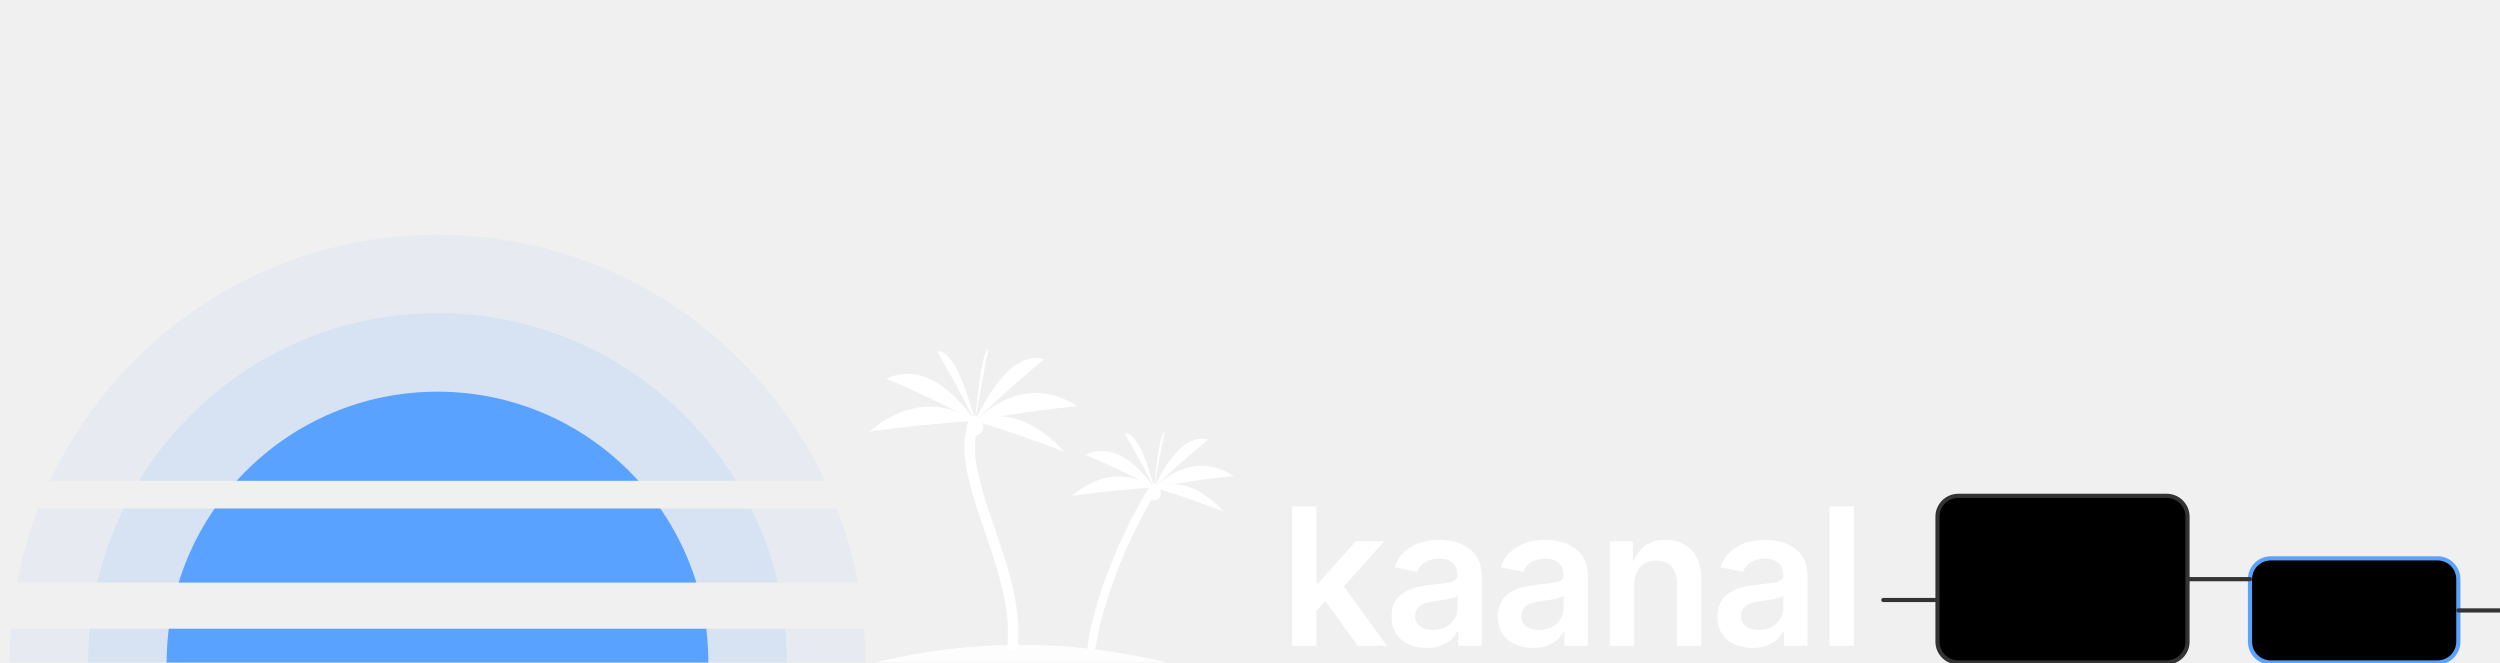
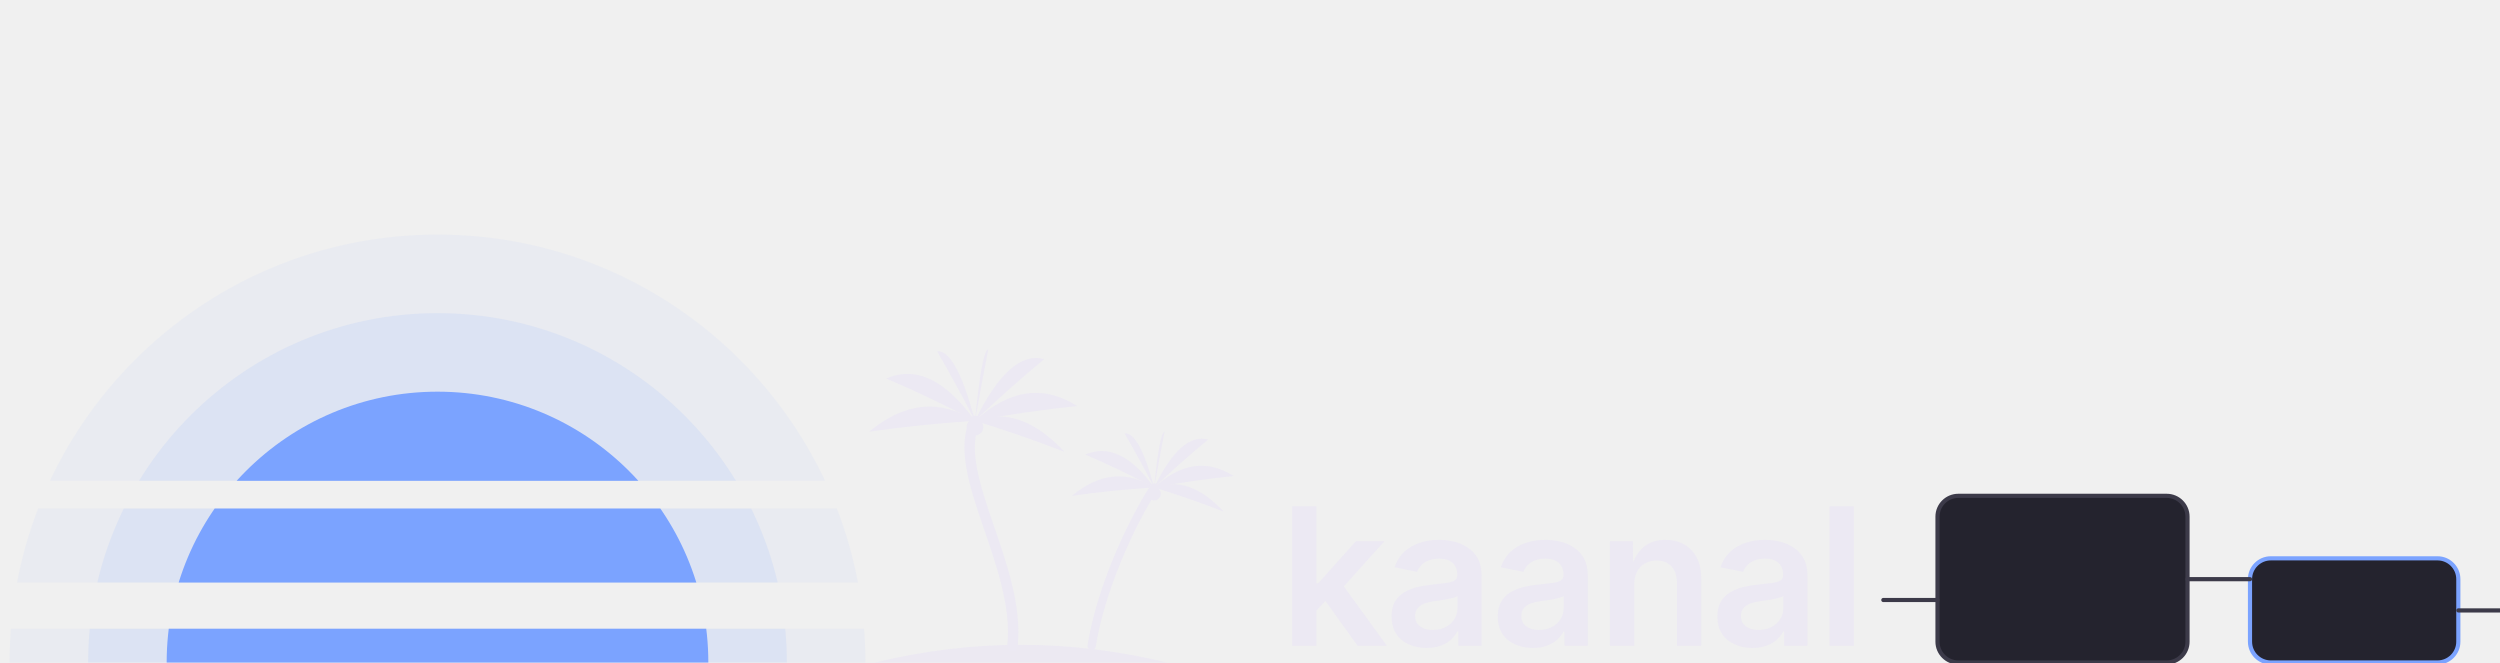
<svg xmlns="http://www.w3.org/2000/svg" viewBox="0 0 1200 318" width="1200" height="318">
  <clipPath id="kl-sun">
    <rect x="2.6" y="58" width="414.8" height="172.8" />
    <rect x="2.6" y="244.1" width="414.8" height="35.5" />
    <rect x="2.6" y="301.8" width="414.8" height="16.3" />
  </clipPath>
-   <g clip-path="url(#kl-sun)" fill="#5aa2ff">
+   <g clip-path="url(#kl-sun)" fill="#7ba3ff">
    <path d="M4.6 318A205.4 205.4 0 0 1 415.4 318Z" fill-opacity="0.06" />
    <path d="M42.3 318A167.7 167.7 0 0 1 377.7 318Z" fill-opacity="0.11" />
    <path d="M80 318A130 130 0 0 1 340 318Z" />
  </g>
-   <g fill="#ffffff">
+   <g fill="#ece9f3">
    <path d="M420 318Q490 301 560 318Z" fill-opacity="0.88" />
-     <path d="M486 310C490 271.6 456 227.5 468 202" fill="none" stroke="#ffffff" stroke-width="5" stroke-linecap="round" />
+     <path d="M486 310C490 271.6 456 227.5 468 202" fill="none" stroke="#ece9f3" stroke-width="5" stroke-linecap="round" />
    <path d="M468 202Q442.6 186.1 417.2 207.2Q442.6 203.6 468 202Z" />
    <path d="M468 202Q446.7 172.4 425.4 181.7Q446.7 190.8 468 202Z" />
    <path d="M468 202Q458.9 167.8 449.8 168.6Q458.9 184.3 468 202Z" />
    <path d="M468 202Q471.2 168.3 474.4 167.6Q471.2 183.9 468 202Z" />
    <path d="M468 202Q484.6 167.8 501.2 172.4Q484.6 186.1 468 202Z" />
    <path d="M468 202Q492.5 179.4 517.1 194.9Q492.5 197.4 468 202Z" />
    <path d="M468 202Q489.5 193.9 511 216.9Q489.5 208.6 468 202Z" />
    <circle cx="468" cy="205" r="4" />
-     <path d="M524 310C528 284.4 542 252.5 554 234" fill="none" stroke="#ffffff" stroke-width="4" stroke-linecap="round" />
+     <path d="M524 310C528 284.4 542 252.5 554 234" fill="none" stroke="#ece9f3" stroke-width="4" stroke-linecap="round" />
    <path d="M554 234Q534.2 221.6 514.5 238Q534.2 235.2 554 234Z" />
    <path d="M554 234Q537.5 211 520.9 218.2Q537.5 225.3 554 234Z" />
    <path d="M554 234Q546.9 207.4 539.8 208Q546.9 220.3 554 234Z" />
    <path d="M554 234Q556.5 207.8 559 207.2Q556.5 219.9 554 234Z" />
    <path d="M554 234Q566.9 207.4 579.9 211Q566.9 221.7 554 234Z" />
    <path d="M554 234Q573.1 216.4 592.2 228.5Q573.1 230.4 554 234Z" />
    <path d="M554 234Q570.7 227.7 587.4 245.6Q570.7 239.1 554 234Z" />
    <circle cx="554" cy="237" r="3.2" />
  </g>
-   <path data-wordmark="" d="M12.7 0L0 0L0-72.8L12.7-72.8L12.7-32.6L13.6-32.6L33.3-54.6L48.2-54.6L27-31L49.5 0L34.2 0L17.4-23.4L12.7-18.4L12.7 0M70.2 1.1Q65 1.1 60.8-0.8Q56.7-2.6 54.3-6.3Q51.9-10 51.9-15.3Q51.9-20 53.6-23Q55.4-26 58.3-27.8Q61.3-29.6 65-30.6Q68.7-31.5 72.7-31.9Q77.4-32.4 80.4-32.8Q83.4-33.2 84.8-34.1Q86.2-35 86.2-36.8L86.2-37.1Q86.2-39.7 85.1-41.6Q84-43.5 81.9-44.5Q79.8-45.5 76.7-45.5Q73.5-45.5 71.2-44.5Q68.8-43.6 67.4-42Q65.9-40.4 65.2-38.6L53.5-41Q55.1-45.8 58.4-49Q61.8-52.1 66.5-53.7Q71.1-55.3 76.6-55.3Q80.5-55.3 84.4-54.4Q88.3-53.5 91.6-51.3Q94.9-49.2 96.9-45.6Q98.9-41.9 98.9-36.5L98.9 0L86.7 0L86.7-7.5L86.2-7.5Q85-5.2 82.9-3.2Q80.8-1.3 77.6-0.1Q74.5 1.1 70.2 1.1M73.4-8.3Q77.4-8.3 80.3-9.9Q83.1-11.4 84.7-14Q86.3-16.6 86.3-19.6L86.3-26Q85.6-25.5 84.2-25.1Q82.7-24.7 80.8-24.3Q79-24 77.2-23.7Q75.4-23.5 74.2-23.3Q71.4-22.9 69.1-22.1Q66.8-21.2 65.5-19.6Q64.2-18 64.2-15.5Q64.2-13.1 65.4-11.5Q66.6-10 68.7-9.1Q70.8-8.3 73.4-8.3M125.6 1.1Q120.4 1.1 116.3-0.8Q112.1-2.6 109.7-6.3Q107.3-10 107.3-15.3Q107.3-20 109.1-23Q110.8-26 113.7-27.8Q116.7-29.6 120.4-30.6Q124.1-31.5 128.1-31.9Q132.9-32.4 135.8-32.8Q138.8-33.2 140.2-34.1Q141.6-35 141.6-36.8L141.6-37.1Q141.6-39.7 140.5-41.6Q139.5-43.5 137.3-44.5Q135.2-45.5 132.1-45.5Q128.9-45.5 126.6-44.5Q124.3-43.6 122.8-42Q121.3-40.4 120.7-38.6L108.9-41Q110.5-45.8 113.9-49Q117.2-52.1 121.9-53.7Q126.6-55.3 132-55.3Q135.9-55.3 139.8-54.4Q143.8-53.5 147-51.3Q150.3-49.2 152.3-45.6Q154.3-41.9 154.3-36.5L154.3 0L142.1 0L142.1-7.5L141.7-7.5Q140.4-5.2 138.3-3.2Q136.2-1.3 133-0.1Q129.9 1.1 125.6 1.1M128.9-8.3Q132.8-8.3 135.7-9.9Q138.5-11.4 140.1-14Q141.7-16.6 141.7-19.6L141.7-26Q141.1-25.5 139.6-25.1Q138.1-24.7 136.3-24.3Q134.4-24 132.6-23.7Q130.9-23.5 129.6-23.3Q126.8-22.9 124.5-22.1Q122.2-21.2 120.9-19.6Q119.6-18 119.6-15.5Q119.6-13.1 120.8-11.5Q122-10 124.1-9.1Q126.2-8.3 128.9-8.3M178.5-32L178.5 0L165.8 0L165.8-54.6L177.8-54.6L177.9-43.7Q180.1-48.9 183.7-51.8Q188.1-55.3 194.8-55.3Q200.4-55.3 204.6-52.9Q208.8-50.5 211.2-45.9Q213.5-41.3 213.5-34.7L213.5 0L200.8 0L200.8-32.8Q200.8-38.2 198-41.4Q195.1-44.5 190.1-44.5Q186.8-44.5 184.1-43Q181.5-41.6 180-38.7Q178.5-35.9 178.5-32M240.2 1.1Q235 1.1 230.9-0.8Q226.7-2.6 224.3-6.3Q221.9-10 221.9-15.3Q221.9-20 223.7-23Q225.4-26 228.4-27.8Q231.3-29.6 235-30.6Q238.7-31.5 242.7-31.9Q247.5-32.4 250.4-32.8Q253.4-33.2 254.8-34.1Q256.2-35 256.2-36.8L256.2-37.1Q256.2-39.7 255.1-41.6Q254.1-43.5 251.9-44.5Q249.8-45.5 246.7-45.5Q243.5-45.5 241.2-44.5Q238.9-43.6 237.4-42Q235.9-40.4 235.3-38.6L223.5-41Q225.1-45.8 228.5-49Q231.8-52.1 236.5-53.7Q241.2-55.3 246.6-55.3Q250.5-55.3 254.4-54.4Q258.4-53.5 261.6-51.3Q264.9-49.2 266.9-45.6Q268.9-41.9 268.9-36.5L268.9 0L256.7 0L256.7-7.5L256.3-7.5Q255-5.2 252.9-3.2Q250.8-1.3 247.6-0.1Q244.5 1.1 240.2 1.1M243.5-8.3Q247.4-8.3 250.3-9.9Q253.1-11.4 254.7-14Q256.3-16.6 256.3-19.6L256.3-26Q255.7-25.5 254.2-25.1Q252.7-24.7 250.9-24.3Q249-24 247.2-23.7Q245.5-23.5 244.2-23.3Q241.4-22.9 239.1-22.1Q236.8-21.2 235.5-19.6Q234.2-18 234.2-15.5Q234.2-13.1 235.4-11.5Q236.6-10 238.7-9.1Q240.8-8.3 243.5-8.3M280.4-72.8L293.1-72.8L293.1 0L280.4 0" fill="#ffffff" transform="translate(620.2 310) scale(0.92)" />
-   <rect x="930" y="238" width="120" height="80" rx="10" fill="#000000" stroke-width="2" stroke="#333333" />
-   <rect x="1080" y="268" width="100" height="50" rx="10" fill="#000000" stroke-width="2" stroke="#5aa2ff" />
-   <path d="M904 288H930M1050 278H1080M1180 293H1200" fill="none" stroke="#333333" stroke-width="2" stroke-linecap="round" />
+   <path data-wordmark="" d="M12.7 0L0 0L0-72.8L12.7-72.8L12.7-32.6L13.6-32.6L33.3-54.6L48.2-54.6L27-31L49.5 0L34.2 0L17.4-23.4L12.7-18.4L12.7 0M70.2 1.1Q65 1.1 60.8-0.8Q56.7-2.6 54.3-6.3Q51.9-10 51.9-15.3Q51.9-20 53.6-23Q55.4-26 58.3-27.8Q61.3-29.6 65-30.6Q68.7-31.5 72.7-31.9Q77.4-32.4 80.4-32.8Q83.4-33.2 84.8-34.1Q86.2-35 86.2-36.8L86.2-37.1Q86.2-39.7 85.1-41.6Q84-43.5 81.9-44.5Q79.8-45.5 76.7-45.5Q73.5-45.5 71.2-44.5Q68.8-43.6 67.4-42Q65.9-40.4 65.2-38.6L53.5-41Q55.1-45.8 58.4-49Q61.8-52.1 66.5-53.7Q71.1-55.3 76.6-55.3Q80.5-55.3 84.4-54.4Q88.3-53.5 91.6-51.3Q94.9-49.2 96.9-45.6Q98.9-41.9 98.9-36.5L98.9 0L86.7 0L86.7-7.5L86.2-7.5Q85-5.2 82.9-3.2Q80.8-1.3 77.6-0.1Q74.5 1.1 70.2 1.1M73.4-8.3Q77.4-8.3 80.3-9.9Q83.1-11.4 84.7-14Q86.3-16.6 86.3-19.6L86.3-26Q85.6-25.5 84.2-25.1Q82.7-24.7 80.8-24.3Q79-24 77.2-23.7Q75.4-23.5 74.2-23.3Q71.4-22.9 69.1-22.1Q66.8-21.2 65.5-19.6Q64.2-18 64.2-15.5Q64.2-13.1 65.4-11.5Q66.6-10 68.7-9.1Q70.8-8.3 73.4-8.3M125.6 1.1Q120.4 1.1 116.3-0.8Q112.1-2.6 109.7-6.3Q107.3-10 107.3-15.3Q107.3-20 109.1-23Q110.8-26 113.7-27.8Q116.7-29.6 120.4-30.6Q124.1-31.5 128.1-31.9Q132.9-32.4 135.8-32.8Q138.8-33.2 140.2-34.1Q141.6-35 141.6-36.8L141.6-37.1Q141.6-39.7 140.5-41.6Q139.5-43.5 137.3-44.5Q135.2-45.5 132.1-45.5Q128.9-45.5 126.6-44.5Q124.3-43.6 122.8-42Q121.3-40.4 120.7-38.6L108.9-41Q110.5-45.8 113.9-49Q117.2-52.1 121.9-53.7Q126.6-55.3 132-55.3Q135.9-55.3 139.8-54.4Q143.8-53.5 147-51.3Q150.3-49.2 152.3-45.6Q154.3-41.9 154.3-36.5L154.3 0L142.1 0L142.1-7.5L141.7-7.5Q140.4-5.2 138.3-3.2Q136.2-1.3 133-0.1Q129.9 1.1 125.6 1.1M128.9-8.3Q132.8-8.3 135.7-9.9Q138.5-11.4 140.1-14Q141.7-16.6 141.7-19.6L141.7-26Q141.1-25.5 139.6-25.1Q138.1-24.7 136.3-24.3Q134.4-24 132.6-23.7Q130.9-23.5 129.6-23.3Q126.8-22.9 124.5-22.1Q122.2-21.2 120.9-19.6Q119.6-18 119.6-15.5Q119.6-13.1 120.8-11.5Q122-10 124.1-9.1Q126.2-8.3 128.9-8.3M178.5-32L178.5 0L165.8 0L165.8-54.6L177.8-54.6L177.9-43.7Q180.1-48.9 183.7-51.8Q188.1-55.3 194.8-55.3Q200.4-55.3 204.6-52.9Q208.8-50.5 211.2-45.9Q213.5-41.3 213.5-34.7L213.5 0L200.8 0L200.8-32.8Q200.8-38.2 198-41.4Q195.1-44.5 190.1-44.5Q186.8-44.5 184.1-43Q181.5-41.6 180-38.7Q178.5-35.9 178.5-32M240.2 1.1Q235 1.1 230.9-0.8Q226.7-2.6 224.3-6.3Q221.9-10 221.9-15.3Q221.9-20 223.7-23Q225.4-26 228.4-27.8Q231.3-29.6 235-30.6Q238.7-31.5 242.7-31.9Q247.5-32.4 250.4-32.8Q253.4-33.2 254.8-34.1Q256.2-35 256.2-36.8L256.2-37.1Q256.2-39.7 255.1-41.6Q254.1-43.5 251.9-44.5Q249.8-45.5 246.7-45.5Q243.5-45.5 241.2-44.5Q238.9-43.6 237.4-42Q235.9-40.4 235.3-38.6L223.5-41Q225.1-45.8 228.5-49Q231.8-52.1 236.5-53.7Q241.2-55.3 246.6-55.3Q250.5-55.3 254.4-54.4Q258.4-53.5 261.6-51.3Q264.9-49.2 266.9-45.6Q268.9-41.9 268.9-36.5L268.9 0L256.7 0L256.7-7.5L256.3-7.5Q255-5.2 252.9-3.2Q250.8-1.3 247.6-0.1Q244.5 1.1 240.2 1.1M243.5-8.3Q247.4-8.3 250.3-9.9Q253.1-11.4 254.7-14Q256.3-16.6 256.3-19.6L256.3-26Q255.7-25.5 254.2-25.1Q252.7-24.7 250.9-24.3Q249-24 247.2-23.7Q245.5-23.5 244.2-23.3Q241.4-22.9 239.1-22.1Q236.8-21.2 235.5-19.6Q234.2-18 234.2-15.5Q234.2-13.1 235.4-11.5Q236.6-10 238.7-9.1Q240.8-8.3 243.5-8.3M280.4-72.8L293.1-72.8L293.1 0L280.4 0" fill="#ece9f3" transform="translate(620.2 310) scale(0.92)" />
+   <rect x="930" y="238" width="120" height="80" rx="10" fill="#24232e" stroke-width="2" stroke="#3c3a49" />
+   <rect x="1080" y="268" width="100" height="50" rx="10" fill="#24232e" stroke-width="2" stroke="#7ba3ff" />
+   <path d="M904 288H930M1050 278H1080M1180 293H1200" fill="none" stroke="#3c3a49" stroke-width="2" stroke-linecap="round" />
</svg>
